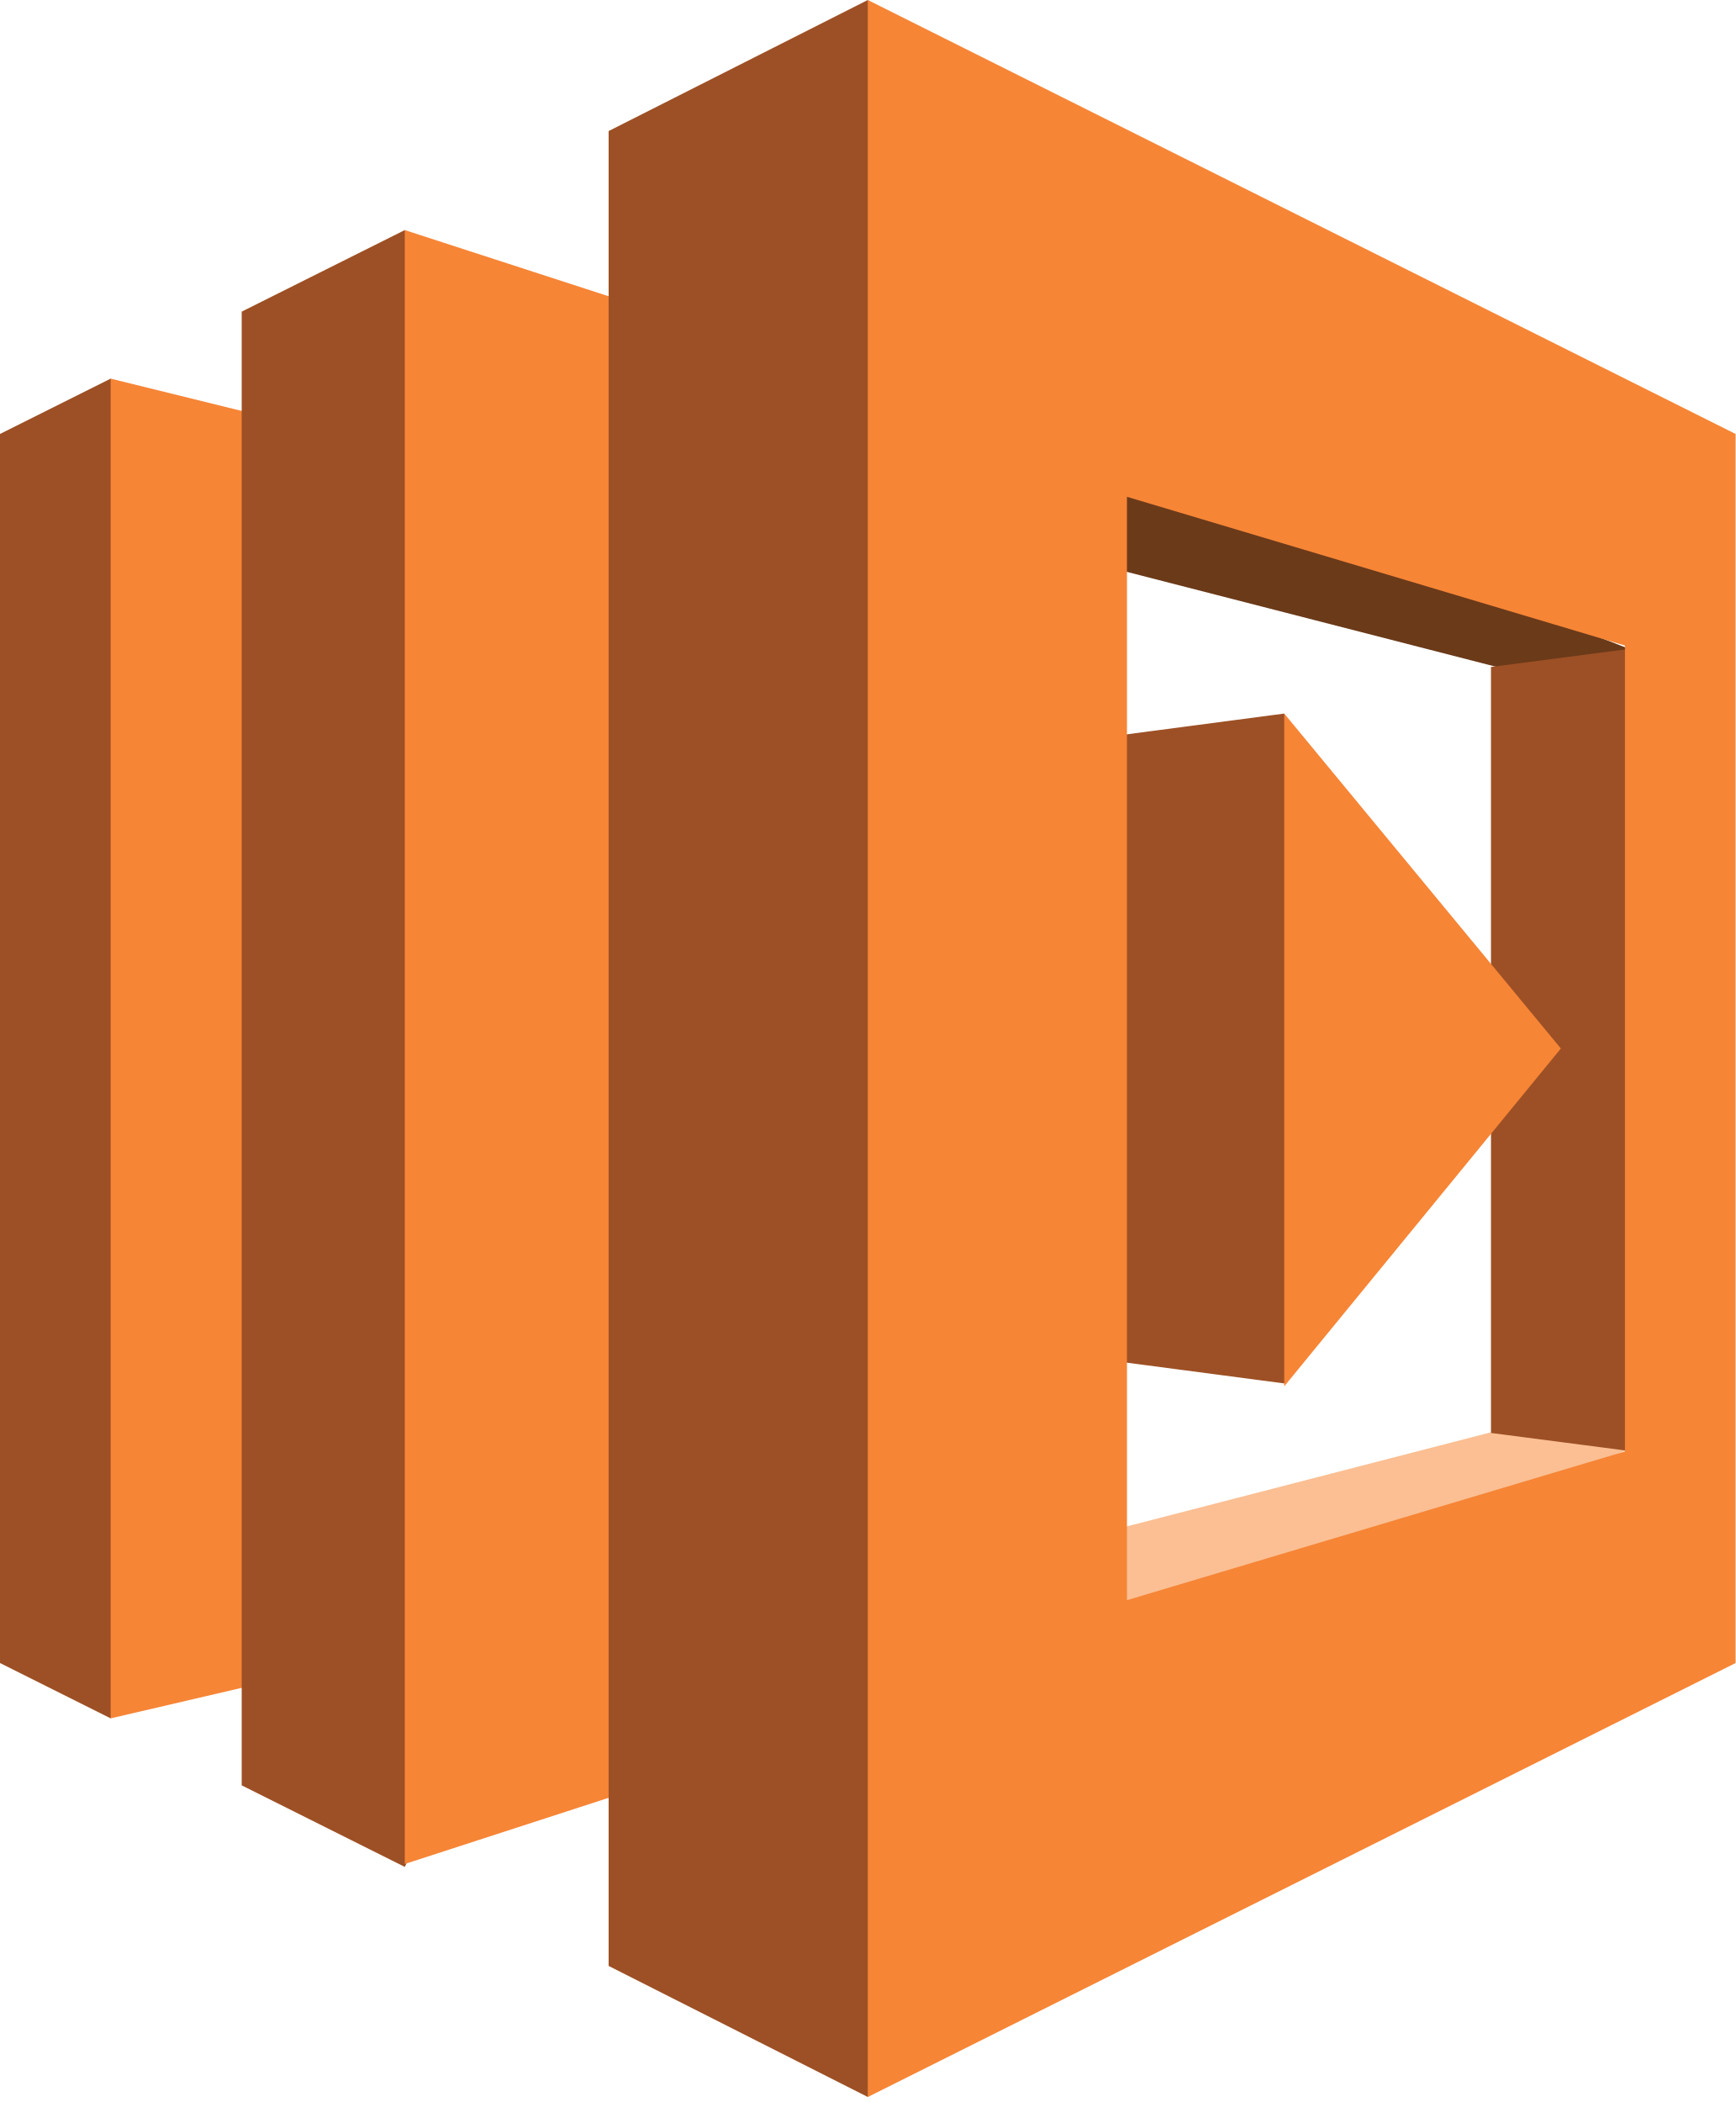
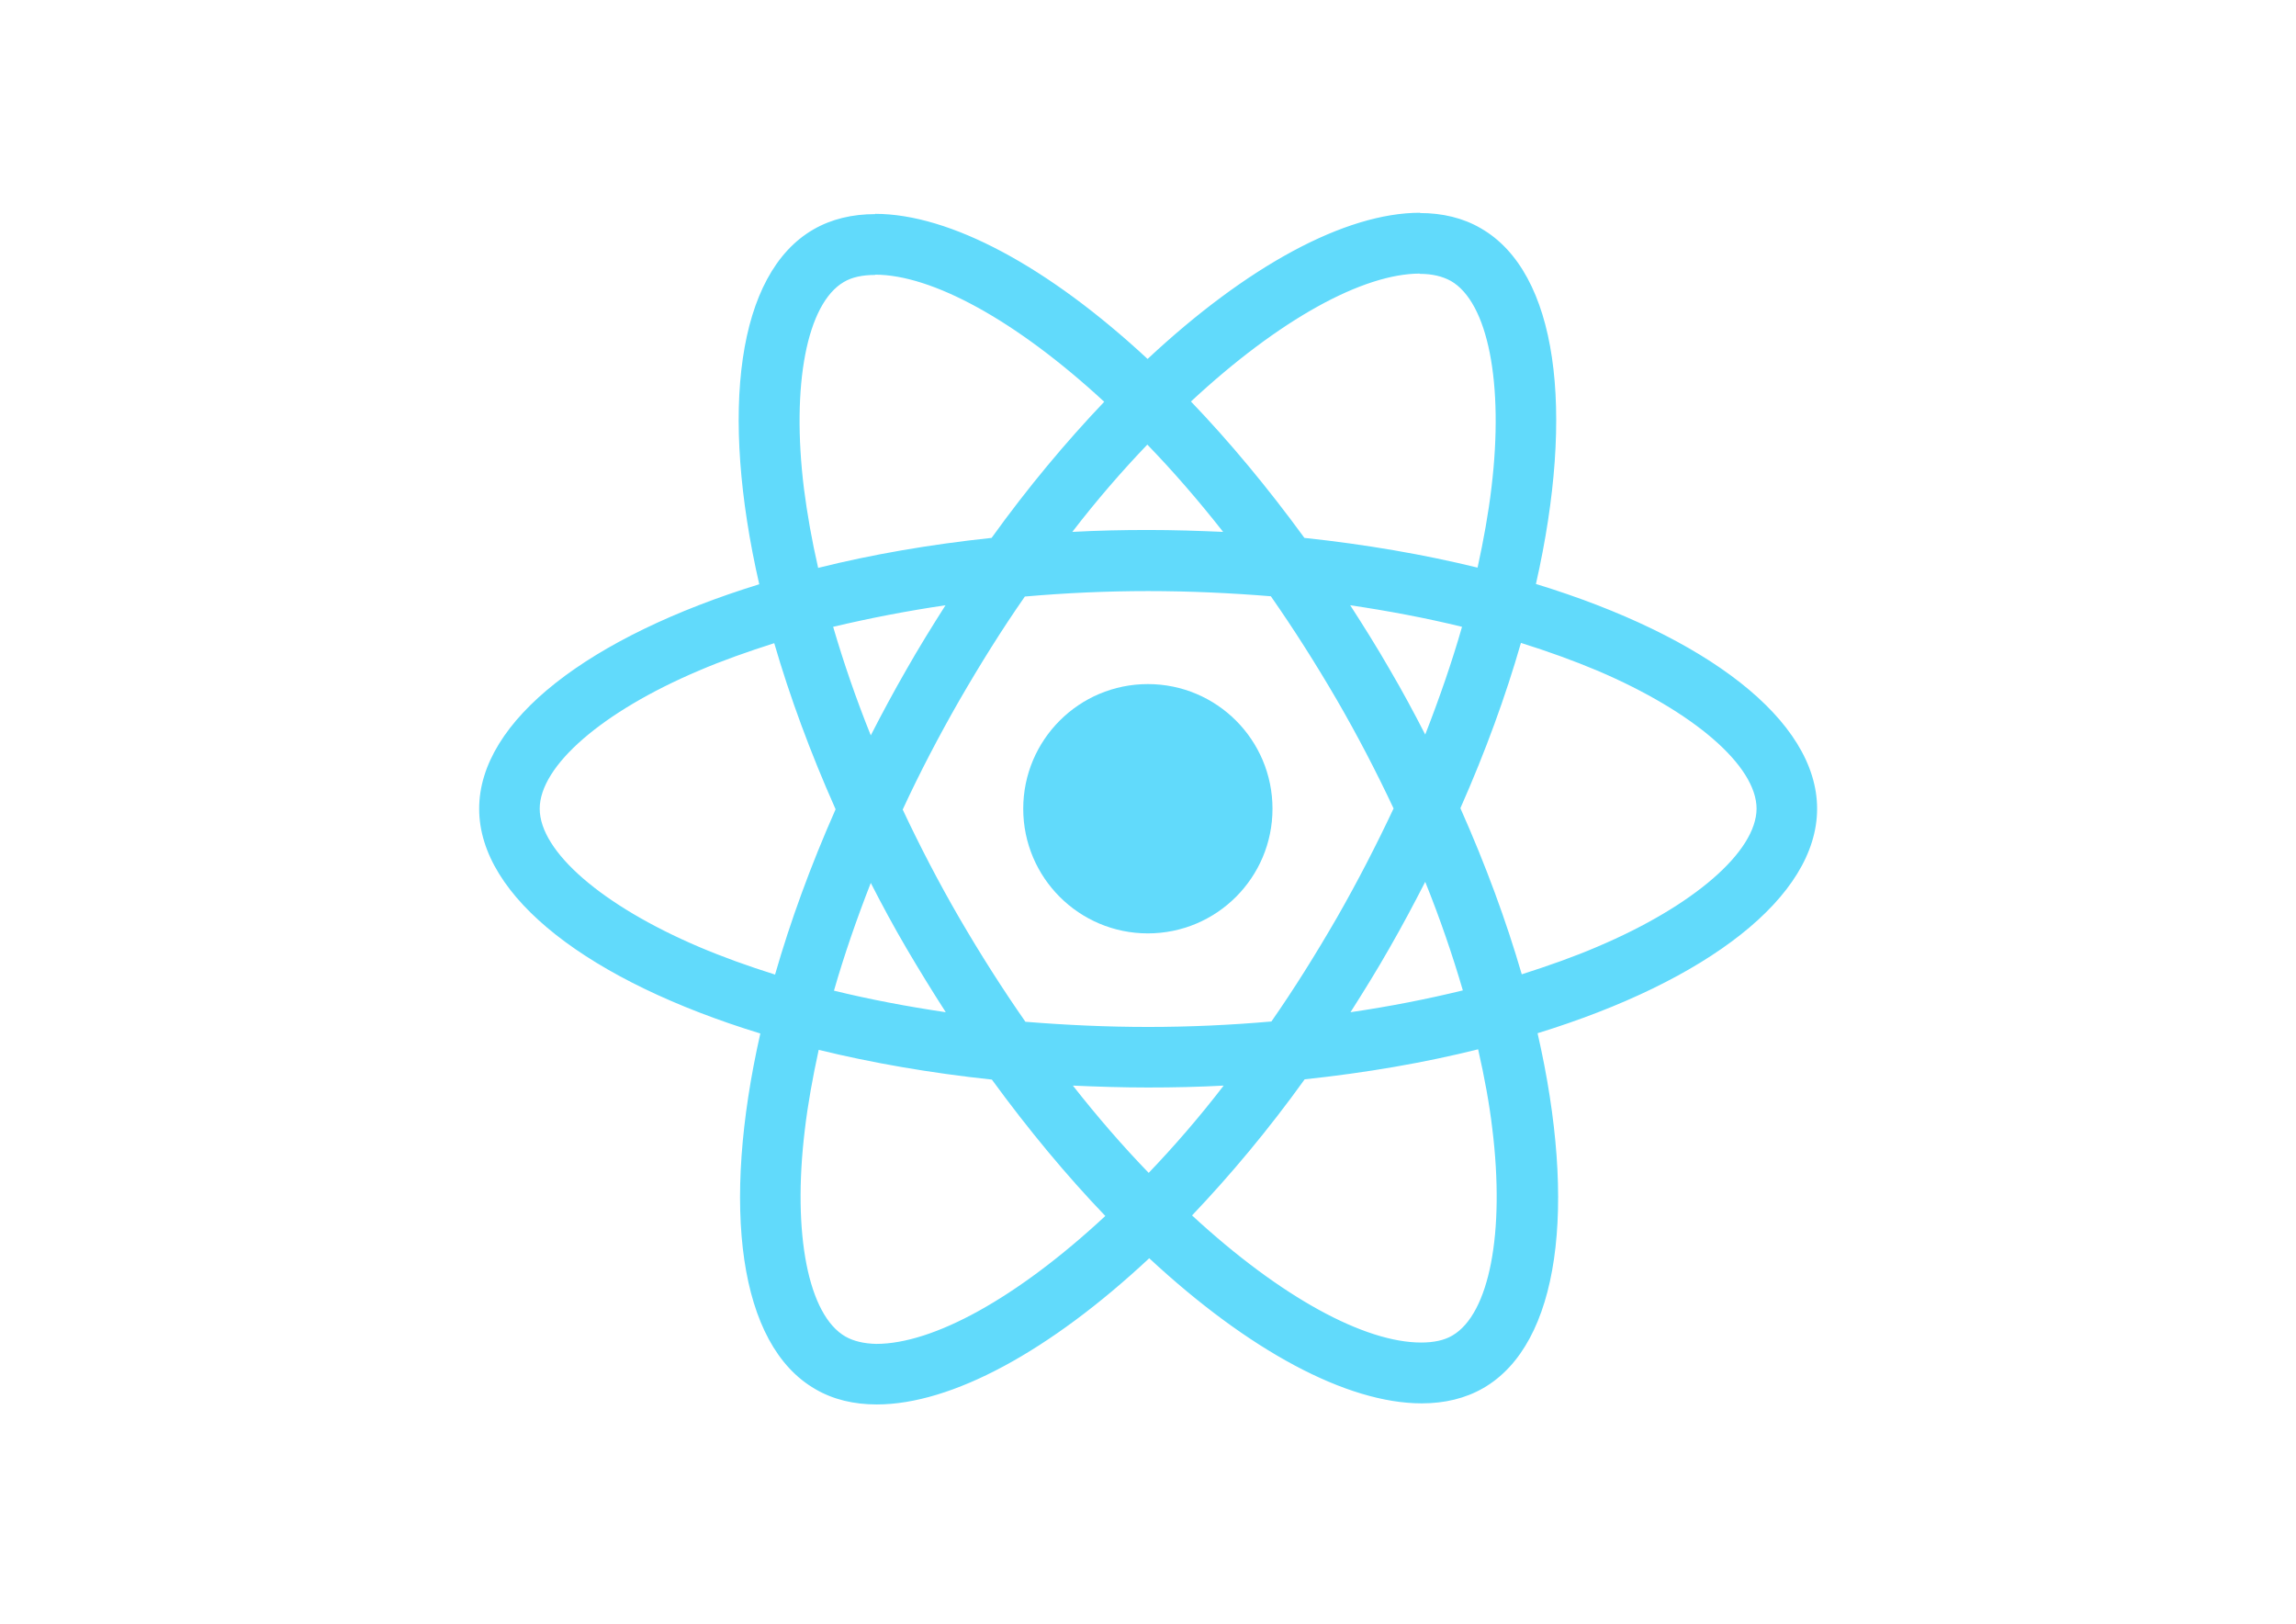
- <svg xmlns="http://www.w3.org/2000/svg" width="256px" height="310px" viewBox="0 0 256 310" version="1.1" preserveAspectRatio="xMidYMid">
-   <g>
-     <path d="M0,245.262 L16.322,253.423 L19,248.668 L19,59.333 L16.322,55.839 L0,64 L0,245.262" fill="#9D5025" />
-     <path d="M47.678,63.57 L16.322,55.839 L16.322,253.423 L47.678,246.121 L47.678,63.57" fill="#F68536" />
-     <path d="M143.893,78.604 L166.228,67.007 L240.537,95.785 L220.779,98.362 L143.893,78.604" fill="#6B3A19" />
-     <path d="M144.752,230.658 L166.658,242.255 L240.966,213.477 L221.208,210.899 L144.752,230.658" fill="#FBBF93" />
-     <path d="M150.336,198.872 L189.423,204.027 L191.667,200 L191.667,110 L189.423,105.235 L150.336,110.389 L150.336,198.872" fill="#9D5025" />
-     <path d="M35.651,45.96 L59.705,33.933 L62.333,39 L62.333,270 L59.705,275.329 L35.651,263.302 L35.651,45.96" fill="#9D5025" />
-     <path d="M108.671,259.007 L59.705,274.899 L59.705,33.933 L108.671,49.826 L108.671,259.007" fill="#F68536" />
-     <path d="M89.772,289.933 L128,309.262 L132,304.667 L132,5.667 L128,0 L89.772,19.329 L89.772,289.933" fill="#9D5025" />
-     <path d="M219.919,98.362 L239.678,95.785 L241.375,98.25 L241.375,211 L239.678,213.906 L219.919,211.329 L219.919,98.362" fill="#9D5025" />
-     <path d="M189.423,105.235 L189.423,204.456 L230.228,154.631 L189.423,105.235" fill="#F68536" />
-     <path d="M239.678,55.839 L128,0 L128,309.262 L256,245.262 L256,64 L239.678,55.839 L239.678,55.839 Z M239.678,214.056 L166.228,235.992 L166.228,73.27 L239.678,95.206 L239.678,214.056 L239.678,214.056 Z" fill="#F68536" />
+ <svg xmlns="http://www.w3.org/2000/svg" viewBox="0 0 841.9 595.3">
+   <g fill="#61DAFB">
+     <path d="M666.3 296.5c0-32.5-40.7-63.3-103.1-82.4 14.4-63.6 8-114.2-20.2-130.4-6.5-3.8-14.1-5.6-22.4-5.6v22.3c4.6 0 8.3.9 11.4 2.6 13.6 7.8 19.5 37.5 14.9 75.7-1.1 9.4-2.9 19.3-5.1 29.4-19.6-4.8-41-8.5-63.5-10.9-13.5-18.5-27.5-35.3-41.6-50 32.6-30.3 63.2-46.9 84-46.9V78c-27.5 0-63.5 19.6-99.9 53.6-36.4-33.8-72.4-53.2-99.9-53.2v22.3c20.7 0 51.4 16.5 84 46.6-14 14.7-28 31.4-41.3 49.9-22.6 2.4-44 6.1-63.6 11-2.3-10-4-19.7-5.2-29-4.7-38.2 1.1-67.9 14.6-75.8 3-1.8 6.9-2.6 11.5-2.6V78.5c-8.4 0-16 1.8-22.6 5.6-28.1 16.2-34.4 66.7-19.9 130.1-62.2 19.2-102.7 49.9-102.7 82.3 0 32.5 40.7 63.3 103.1 82.4-14.4 63.6-8 114.2 20.2 130.4 6.5 3.8 14.1 5.6 22.5 5.6 27.5 0 63.5-19.6 99.9-53.6 36.4 33.8 72.4 53.2 99.9 53.2 8.4 0 16-1.8 22.6-5.6 28.1-16.2 34.4-66.7 19.9-130.1 62-19.1 102.5-49.9 102.5-82.3zm-130.2-66.7c-3.7 12.9-8.3 26.2-13.5 39.5-4.1-8-8.4-16-13.1-24-4.6-8-9.5-15.8-14.4-23.4 14.2 2.1 27.9 4.7 41 7.9zm-45.8 106.5c-7.8 13.5-15.8 26.3-24.1 38.2-14.9 1.3-30 2-45.2 2-15.1 0-30.2-.7-45-1.9-8.3-11.9-16.4-24.6-24.2-38-7.6-13.1-14.5-26.4-20.8-39.8 6.2-13.4 13.2-26.8 20.7-39.9 7.8-13.5 15.8-26.3 24.1-38.2 14.9-1.3 30-2 45.2-2 15.1 0 30.2.7 45 1.9 8.3 11.9 16.4 24.6 24.2 38 7.6 13.1 14.5 26.4 20.8 39.8-6.3 13.4-13.2 26.8-20.7 39.9zm32.3-13c5.4 13.4 10 26.8 13.8 39.8-13.1 3.2-26.9 5.9-41.2 8 4.9-7.7 9.8-15.6 14.4-23.7 4.6-8 8.9-16.1 13-24.1zM421.2 430c-9.3-9.6-18.6-20.3-27.8-32 9 .4 18.2.7 27.5.7 9.4 0 18.7-.2 27.8-.7-9 11.7-18.3 22.4-27.5 32zm-74.4-58.9c-14.2-2.1-27.9-4.7-41-7.9 3.7-12.9 8.3-26.2 13.5-39.5 4.1 8 8.4 16 13.1 24 4.7 8 9.5 15.8 14.4 23.4zM420.7 163c9.3 9.6 18.6 20.3 27.8 32-9-.4-18.2-.7-27.5-.7-9.4 0-18.7.2-27.8.7 9-11.7 18.3-22.4 27.5-32zm-74 58.9c-4.9 7.7-9.8 15.6-14.4 23.7-4.6 8-8.9 16-13 24-5.4-13.4-10-26.8-13.8-39.8 13.1-3.1 26.9-5.8 41.2-7.9zm-90.5 125.2c-35.4-15.1-58.3-34.9-58.3-50.6 0-15.7 22.9-35.6 58.3-50.6 8.6-3.7 18-7 27.7-10.1 5.7 19.6 13.2 40 22.5 60.9-9.2 20.8-16.6 41.1-22.2 60.6-9.9-3.1-19.3-6.5-28-10.2zM310 490c-13.6-7.8-19.5-37.5-14.9-75.7 1.1-9.4 2.9-19.3 5.1-29.4 19.6 4.8 41 8.5 63.5 10.9 13.5 18.5 27.5 35.3 41.6 50-32.6 30.3-63.2 46.9-84 46.9-4.5-.1-8.3-1-11.3-2.7zm237.2-76.2c4.7 38.2-1.1 67.9-14.6 75.8-3 1.8-6.9 2.6-11.5 2.6-20.7 0-51.4-16.5-84-46.6 14-14.7 28-31.4 41.3-49.9 22.6-2.4 44-6.1 63.6-11 2.3 10.1 4.1 19.8 5.2 29.1zm38.5-66.7c-8.6 3.7-18 7-27.7 10.1-5.7-19.6-13.2-40-22.5-60.9 9.2-20.8 16.6-41.1 22.2-60.6 9.9 3.1 19.3 6.5 28.1 10.2 35.4 15.1 58.3 34.9 58.3 50.6-.1 15.7-23 35.6-58.4 50.6zM320.8 78.4z" />
+     <circle cx="420.9" cy="296.5" r="45.7" />
+     <path d="M520.5 78.1z" />
  </g>
</svg>
